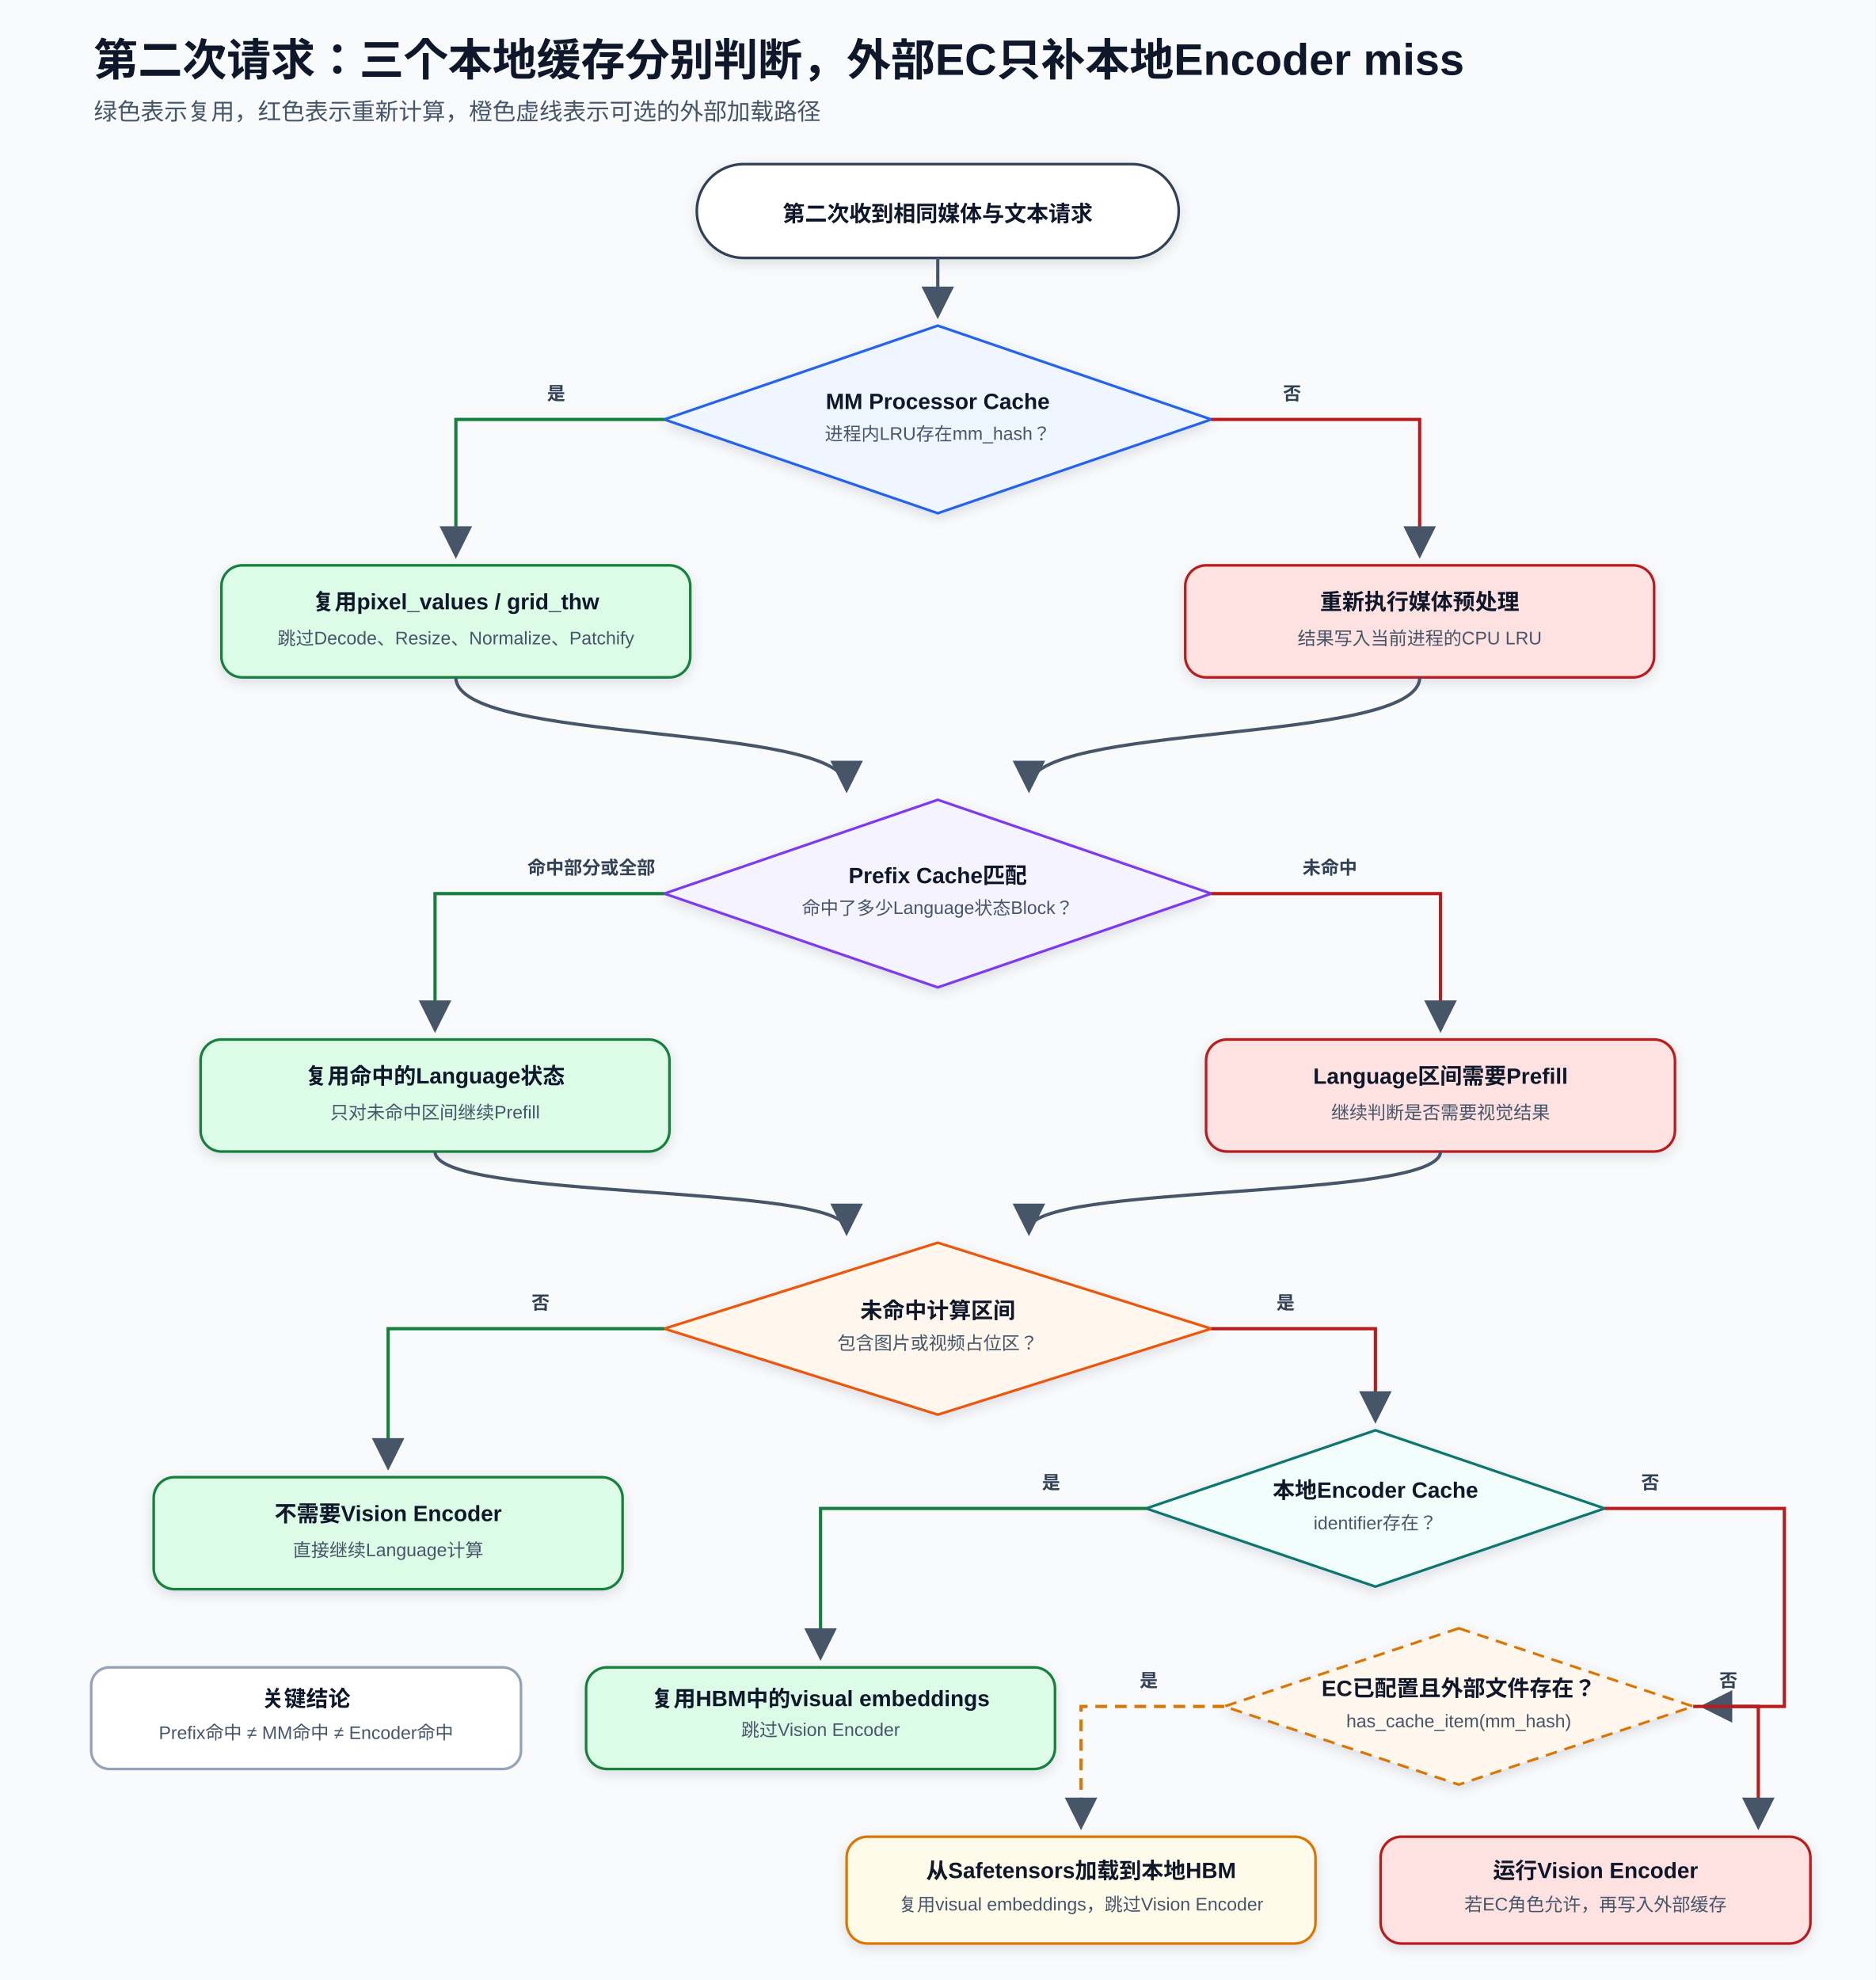
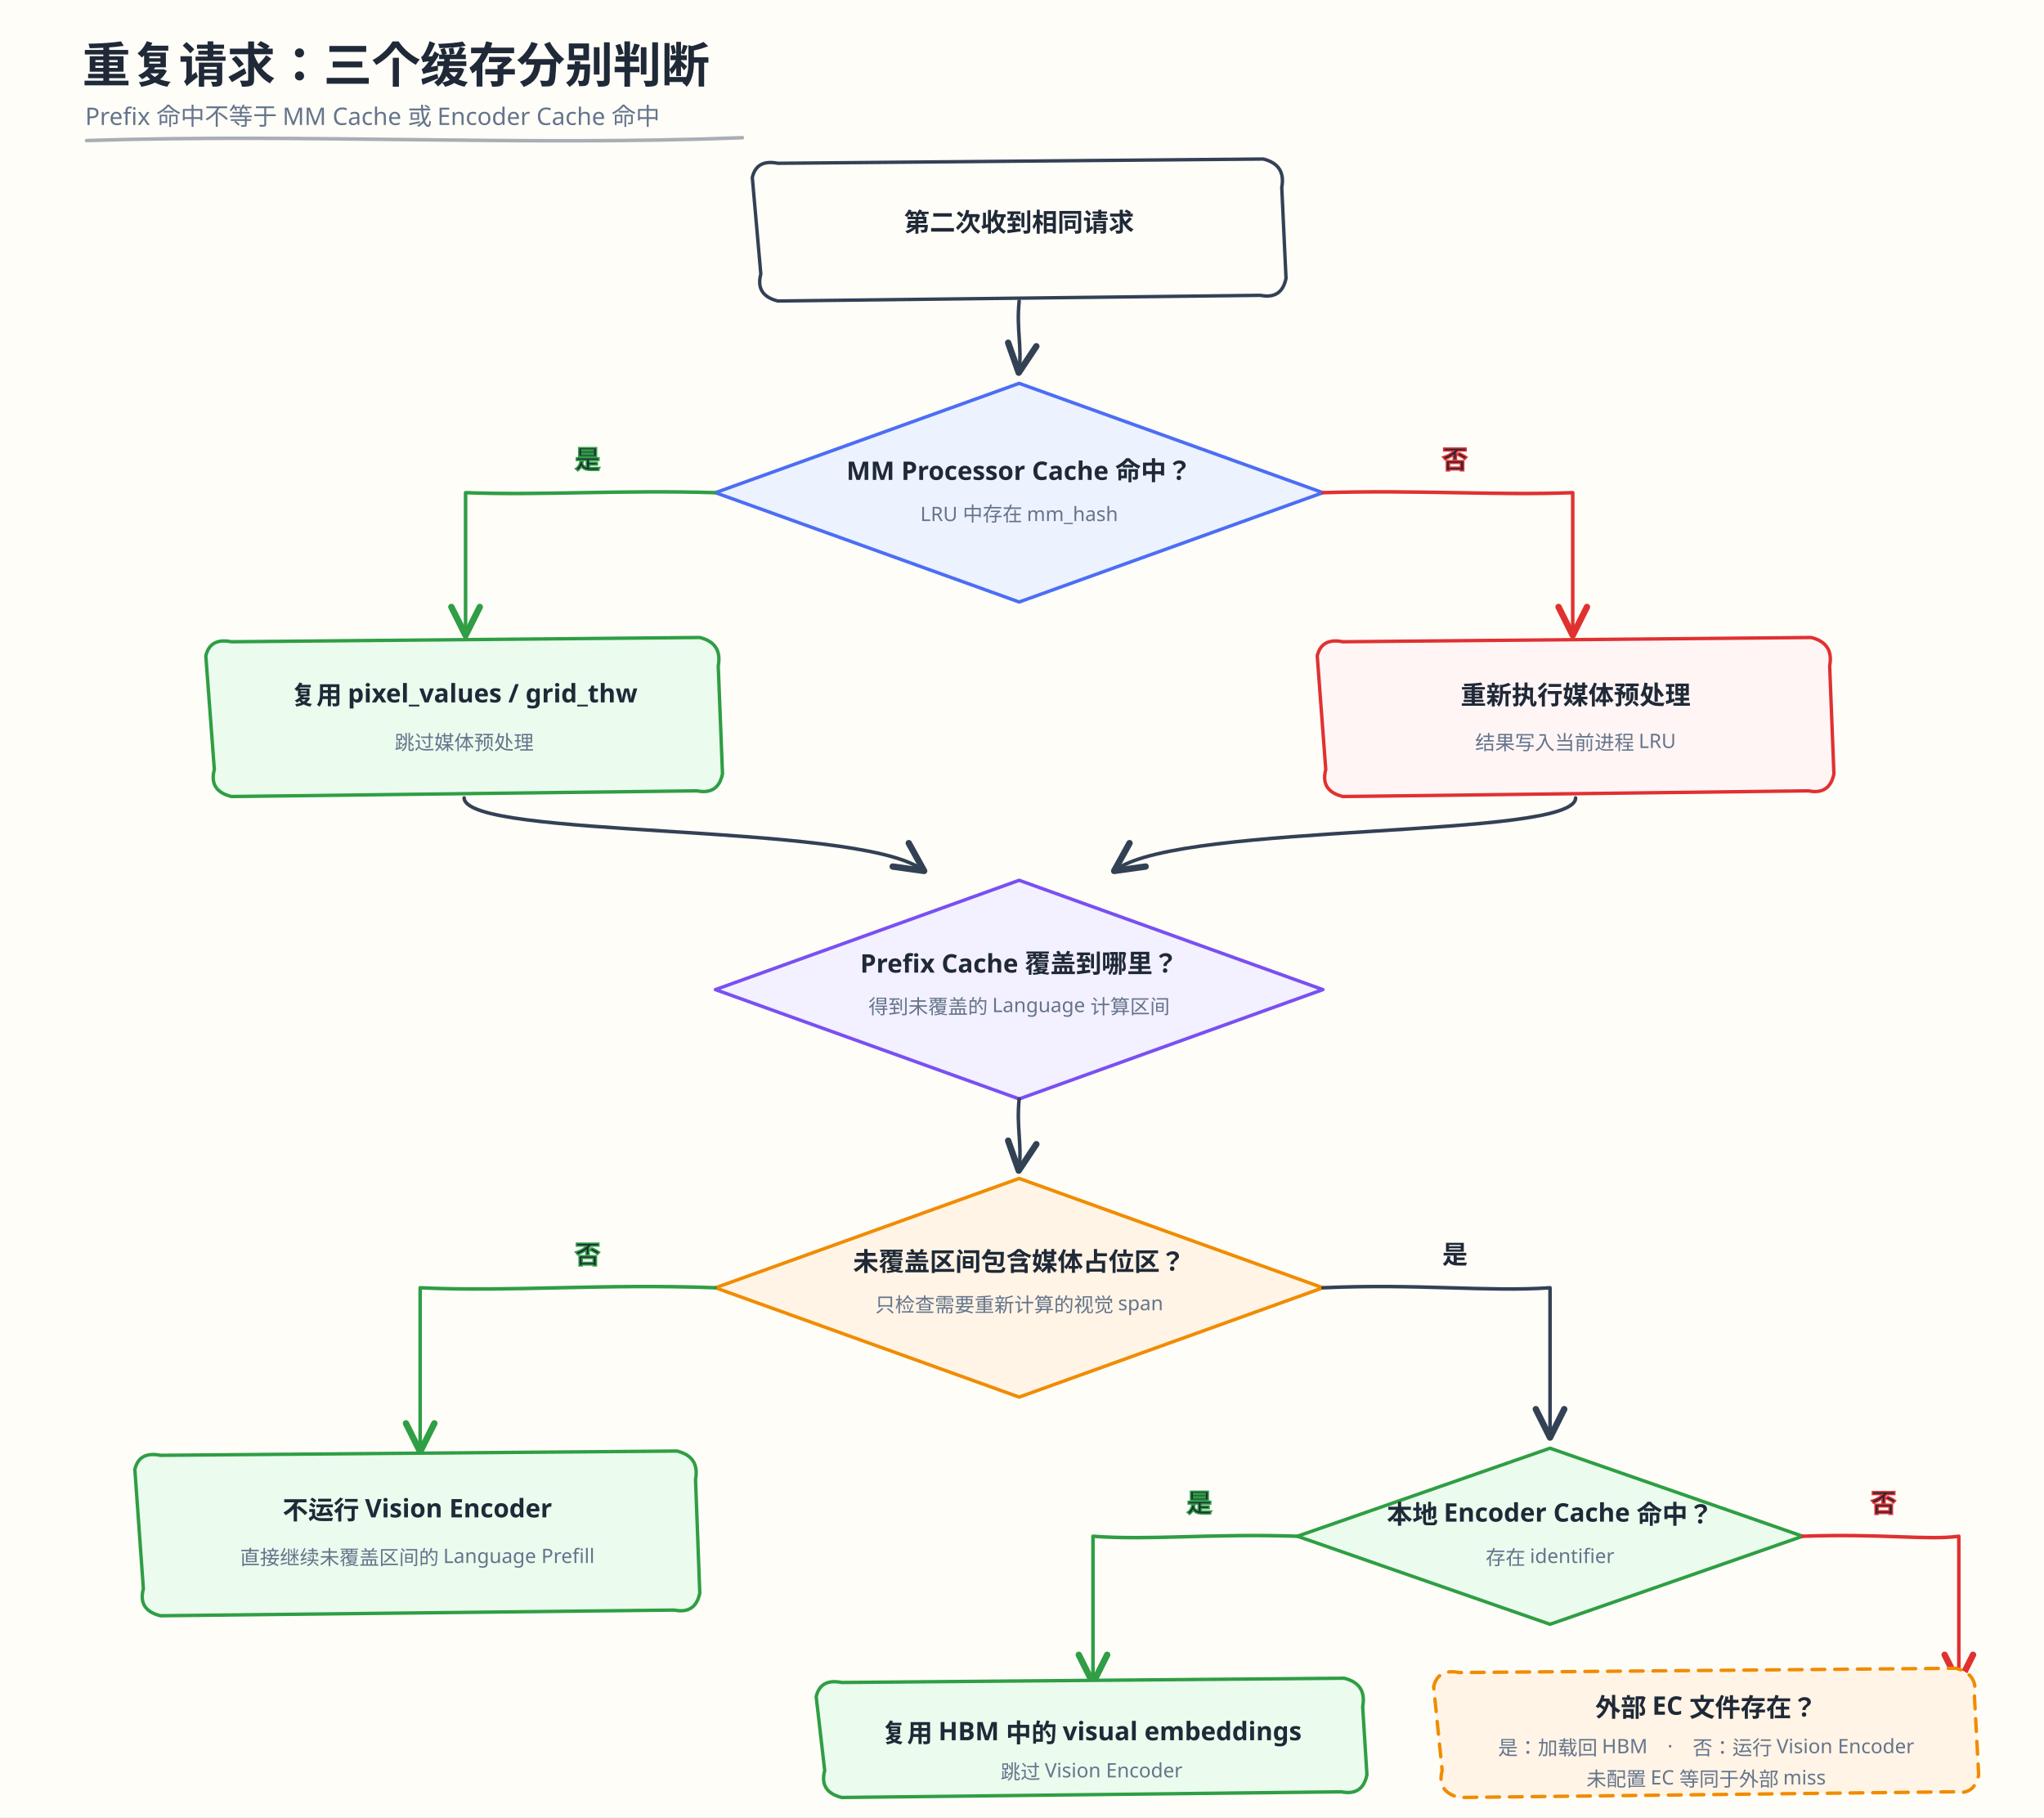
- <svg xmlns="http://www.w3.org/2000/svg" width="1440" height="1520" viewBox="0 0 1440 1520" role="img" aria-labelledby="title desc">
+ <svg xmlns="http://www.w3.org/2000/svg" width="1440" height="1280" viewBox="0 0 1440 1280" role="img" aria-labelledby="title desc">
  <defs>
    <marker id="arrow" markerWidth="10" markerHeight="10" refX="8" refY="5" orient="auto" markerUnits="strokeWidth">
-       <path d="M0,0 L10,5 L0,10 z" fill="#475569" />
+       <path d="M1 1 L9 5 L1 9" fill="none" stroke="#334155" stroke-width="1.8" stroke-linecap="round" stroke-linejoin="round" />
    </marker>
-     <filter id="shadow" x="-20%" y="-20%" width="140%" height="140%">
-       <feDropShadow dx="0" dy="3" stdDeviation="5" flood-color="#0f172a" flood-opacity="0.12" />
-     </filter>
+     <marker id="greenArrow" markerWidth="10" markerHeight="10" refX="8" refY="5" orient="auto" markerUnits="strokeWidth">
+       <path d="M1 1 L9 5 L1 9" fill="none" stroke="#2f9e44" stroke-width="1.8" stroke-linecap="round" stroke-linejoin="round" />
+     </marker>
+     <marker id="redArrow" markerWidth="10" markerHeight="10" refX="8" refY="5" orient="auto" markerUnits="strokeWidth">
+       <path d="M1 1 L9 5 L1 9" fill="none" stroke="#e03131" stroke-width="1.8" stroke-linecap="round" stroke-linejoin="round" />
+     </marker>
    <style>
-       text { font-family: Arial, 'Microsoft YaHei', sans-serif; fill: #0f172a; }
-       .title { font-size: 34px; font-weight: 700; }
-       .subtitle { font-size: 18px; fill: #475569; }
-       .label { font-size: 17px; font-weight: 700; }
-       .detail { font-size: 14px; fill: #475569; }
-       .edge { font-size: 14px; font-weight: 700; fill: #334155; }
-       .flow { fill: none; stroke: #475569; stroke-width: 2.5; marker-end: url(#arrow); }
-       .hit { fill: none; stroke: #15803d; stroke-width: 2.5; marker-end: url(#arrow); }
-       .miss { fill: none; stroke: #b91c1c; stroke-width: 2.5; marker-end: url(#arrow); }
-       .node { filter: url(#shadow); stroke-width: 2; }
+       text{font-family:'Segoe Print','Comic Sans MS','KaiTi',sans-serif;fill:#1f2937;font-weight:600}.body{font-family:'Microsoft YaHei','Segoe UI',sans-serif;font-weight:400}.title{font-size:34px}.sub{font-size:17px;fill:#64748b}.label{font-size:18px}.small{font-size:14px;fill:#64748b}.rough{fill:#fffdf8;stroke:#334155;stroke-width:2.4;stroke-linecap:round;stroke-linejoin:round}.blue{stroke:#4c6ef5}.green{stroke:#2f9e44}.orange{stroke:#f08c00}.purple{stroke:#7950f2}.red{stroke:#e03131}.bluefill{fill:#edf2ff}.greenfill{fill:#ebfbee}.orangefill{fill:#fff4e6}.purplefill{fill:#f3f0ff}.redfill{fill:#fff5f5}.line{fill:none;stroke:#334155;stroke-width:2.5;stroke-linecap:round;stroke-linejoin:round}.hit{fill:none;stroke:#2f9e44;stroke-width:2.5;stroke-linecap:round;stroke-linejoin:round}.miss{fill:none;stroke:#e03131;stroke-width:2.5;stroke-linecap:round;stroke-linejoin:round}.dash{stroke-dasharray:9 7}
    </style>
  </defs>
-   <rect width="1440" height="1520" fill="#f8fafc" />
-   <text x="72" y="58" class="title">第二次请求：三个本地缓存分别判断，外部EC只补本地Encoder miss</text>
-   <text x="72" y="92" class="subtitle">绿色表示复用，红色表示重新计算，橙色虚线表示可选的外部加载路径</text>
-   <g transform="translate(535,126)">
-     <rect class="node" width="370" height="72" rx="36" fill="#ffffff" stroke="#334155" />
-     <text x="185" y="44" text-anchor="middle" class="label">第二次收到相同媒体与文本请求</text>
-   </g>
-   <path class="flow" d="M720 198 V240" />
-   <g transform="translate(510,250)">
-     <path class="node" d="M210 0 L420 72 L210 144 L0 72 Z" fill="#eff6ff" stroke="#2563eb" />
-     <text x="210" y="64" text-anchor="middle" class="label">MM Processor Cache</text>
-     <text x="210" y="88" text-anchor="middle" class="detail">进程内LRU存在mm_hash？</text>
-   </g>
-   <path class="hit" d="M510 322 H350 V424" />
-   <text x="420" y="307" class="edge" fill="#15803d">是</text>
-   <g transform="translate(170,434)">
-     <rect class="node" width="360" height="86" rx="16" fill="#dcfce7" stroke="#15803d" />
-     <text x="180" y="34" text-anchor="middle" class="label">复用pixel_values / grid_thw</text>
-     <text x="180" y="61" text-anchor="middle" class="detail">跳过Decode、Resize、Normalize、Patchify</text>
-   </g>
-   <path class="miss" d="M930 322 H1090 V424" />
-   <text x="985" y="307" class="edge" fill="#b91c1c">否</text>
-   <g transform="translate(910,434)">
-     <rect class="node" width="360" height="86" rx="16" fill="#fee2e2" stroke="#b91c1c" />
-     <text x="180" y="34" text-anchor="middle" class="label">重新执行媒体预处理</text>
-     <text x="180" y="61" text-anchor="middle" class="detail">结果写入当前进程的CPU LRU</text>
-   </g>
-   <path class="flow" d="M350 520 C350 572 650 554 650 604" />
-   <path class="flow" d="M1090 520 C1090 572 790 554 790 604" />
-   <g transform="translate(510,614)">
-     <path class="node" d="M210 0 L420 72 L210 144 L0 72 Z" fill="#f5f3ff" stroke="#7c3aed" />
-     <text x="210" y="64" text-anchor="middle" class="label">Prefix Cache匹配</text>
-     <text x="210" y="88" text-anchor="middle" class="detail">命中了多少Language状态Block？</text>
-   </g>
-   <path class="hit" d="M510 686 H334 V788" />
-   <text x="405" y="671" class="edge" fill="#15803d">命中部分或全部</text>
-   <g transform="translate(154,798)">
-     <rect class="node" width="360" height="86" rx="16" fill="#dcfce7" stroke="#15803d" />
-     <text x="180" y="34" text-anchor="middle" class="label">复用命中的Language状态</text>
-     <text x="180" y="61" text-anchor="middle" class="detail">只对未命中区间继续Prefill</text>
-   </g>
-   <path class="miss" d="M930 686 H1106 V788" />
-   <text x="1000" y="671" class="edge" fill="#b91c1c">未命中</text>
-   <g transform="translate(926,798)">
-     <rect class="node" width="360" height="86" rx="16" fill="#fee2e2" stroke="#b91c1c" />
-     <text x="180" y="34" text-anchor="middle" class="label">Language区间需要Prefill</text>
-     <text x="180" y="61" text-anchor="middle" class="detail">继续判断是否需要视觉结果</text>
-   </g>
-   <path class="flow" d="M334 884 C334 922 650 908 650 944" />
-   <path class="flow" d="M1106 884 C1106 922 790 908 790 944" />
-   <g transform="translate(510,954)">
-     <path class="node" d="M210 0 L420 66 L210 132 L0 66 Z" fill="#fff7ed" stroke="#ea580c" />
-     <text x="210" y="58" text-anchor="middle" class="label">未命中计算区间</text>
-     <text x="210" y="82" text-anchor="middle" class="detail">包含图片或视频占位区？</text>
-   </g>
-   <path class="hit" d="M510 1020 H298 V1124" />
-   <text x="408" y="1005" class="edge" fill="#15803d">否</text>
-   <g transform="translate(118,1134)">
-     <rect class="node" width="360" height="86" rx="16" fill="#dcfce7" stroke="#15803d" />
-     <text x="180" y="34" text-anchor="middle" class="label">不需要Vision Encoder</text>
-     <text x="180" y="61" text-anchor="middle" class="detail">直接继续Language计算</text>
-   </g>
-   <path class="miss" d="M930 1020 H1056 V1088" />
-   <text x="980" y="1005" class="edge" fill="#b91c1c">是</text>
-   <g transform="translate(880,1098)">
-     <path class="node" d="M176 0 L352 60 L176 120 L0 60 Z" fill="#f0fdfa" stroke="#0f766e" />
-     <text x="176" y="52" text-anchor="middle" class="label">本地Encoder Cache</text>
-     <text x="176" y="76" text-anchor="middle" class="detail">identifier存在？</text>
-   </g>
-   <path class="hit" d="M880 1158 H630 V1270" />
-   <text x="800" y="1143" class="edge" fill="#15803d">是</text>
-   <g transform="translate(450,1280)">
-     <rect class="node" width="360" height="78" rx="16" fill="#dcfce7" stroke="#15803d" />
-     <text x="180" y="30" text-anchor="middle" class="label">复用HBM中的visual embeddings</text>
-     <text x="180" y="53" text-anchor="middle" class="detail">跳过Vision Encoder</text>
-   </g>
-   <path class="miss" d="M1232 1158 H1370 V1310 H1310" />
-   <text x="1260" y="1143" class="edge" fill="#b91c1c">否</text>
-   <g transform="translate(940,1250)">
-     <path class="node" d="M180 0 L360 60 L180 120 L0 60 Z" fill="#fff7ed" stroke="#d97706" stroke-dasharray="9 6" />
-     <text x="180" y="52" text-anchor="middle" class="label">EC已配置且外部文件存在？</text>
-     <text x="180" y="76" text-anchor="middle" class="detail">has_cache_item(mm_hash)</text>
-   </g>
-   <path d="M940 1310 H830 V1400" fill="none" stroke="#d97706" stroke-width="2.5" stroke-dasharray="9 6" marker-end="url(#arrow)" />
-   <text x="875" y="1295" class="edge" fill="#d97706">是</text>
-   <g transform="translate(650,1410)">
-     <rect class="node" width="360" height="82" rx="16" fill="#fffbeb" stroke="#d97706" />
-     <text x="180" y="32" text-anchor="middle" class="label">从Safetensors加载到本地HBM</text>
-     <text x="180" y="57" text-anchor="middle" class="detail">复用visual embeddings，跳过Vision Encoder</text>
-   </g>
-   <path d="M1300 1310 H1350 V1400" fill="none" stroke="#b91c1c" stroke-width="2.5" marker-end="url(#arrow)" />
-   <text x="1320" y="1295" class="edge" fill="#b91c1c">否</text>
-   <g transform="translate(1060,1410)">
-     <rect class="node" width="330" height="82" rx="16" fill="#fee2e2" stroke="#b91c1c" />
-     <text x="165" y="32" text-anchor="middle" class="label">运行Vision Encoder</text>
-     <text x="165" y="57" text-anchor="middle" class="detail">若EC角色允许，再写入外部缓存</text>
-   </g>
-   <g transform="translate(70,1280)">
-     <rect width="330" height="78" rx="14" fill="#ffffff" stroke="#94a3b8" stroke-width="2" />
-     <text x="165" y="30" text-anchor="middle" class="label">关键结论</text>
-     <text x="165" y="55" text-anchor="middle" class="detail">Prefix命中 ≠ MM命中 ≠ Encoder命中</text>
-   </g>
+   <rect width="1440" height="1280" fill="#fffdf8" />
+   <text x="58" y="58" class="title">重复请求：三个缓存分别判断</text>
+   <text x="60" y="88" class="sub body">Prefix 命中不等于 MM Cache 或 Encoder Cache 命中</text>
+   <path d="M61 99 C214 94 368 103 523 97" class="line purple" opacity=".42" />
+   <path d="M530 125 Q533 112 548 115 L890 112 Q906 116 903 132 L906 196 Q903 211 888 208 L548 212 Q532 208 536 193 Z" class="rough" />
+   <text x="718" y="163" text-anchor="middle" class="label">第二次收到相同请求</text>
+   <path d="M718 212 C716 232 720 244 718 260" class="line" marker-end="url(#arrow)" />
+   <path d="M718 270 L932 347 L718 424 L504 347 Z" class="rough blue bluefill" />
+   <text x="718" y="338" text-anchor="middle" class="label">MM Processor Cache 命中？</text>
+   <text x="718" y="367" text-anchor="middle" class="small body">LRU 中存在 mm_hash</text>
+   <path d="M504 347 C437 345 382 349 328 347 V445" class="hit" marker-end="url(#greenArrow)" />
+   <text x="405" y="330" class="label green">是</text>
+   <path d="M932 347 C999 345 1054 349 1108 347 V445" class="miss" marker-end="url(#redArrow)" />
+   <text x="1016" y="330" class="label red">否</text>
+   <path d="M145 462 Q148 449 163 452 L493 449 Q509 453 506 469 L509 545 Q506 560 491 557 L163 561 Q147 557 151 542 Z" class="rough green greenfill" />
+   <text x="327" y="496" text-anchor="middle" class="label">复用 pixel_values / grid_thw</text>
+   <text x="327" y="528" text-anchor="middle" class="small body">跳过媒体预处理</text>
+   <path d="M928 462 Q931 449 946 452 L1276 449 Q1292 453 1289 469 L1292 545 Q1289 560 1274 557 L946 561 Q930 557 934 542 Z" class="rough red redfill" />
+   <text x="1110" y="496" text-anchor="middle" class="label">重新执行媒体预处理</text>
+   <text x="1110" y="528" text-anchor="middle" class="small body">结果写入当前进程 LRU</text>
+   <path d="M327 562 C328 591 601 579 649 612" class="line" marker-end="url(#arrow)" />
+   <path d="M1110 562 C1110 591 835 579 787 612" class="line" marker-end="url(#arrow)" />
+   <path d="M718 620 L932 697 L718 774 L504 697 Z" class="rough purple purplefill" />
+   <text x="718" y="685" text-anchor="middle" class="label">Prefix Cache 覆盖到哪里？</text>
+   <text x="718" y="714" text-anchor="middle" class="small body">得到未覆盖的 Language 计算区间</text>
+   <path d="M718 774 C716 794 720 806 718 822" class="line" marker-end="url(#arrow)" />
+   <path d="M718 830 L932 907 L718 984 L504 907 Z" class="rough orange orangefill" />
+   <text x="718" y="895" text-anchor="middle" class="label">未覆盖区间包含媒体占位区？</text>
+   <text x="718" y="924" text-anchor="middle" class="small body">只检查需要重新计算的视觉 span</text>
+   <path d="M504 907 C425 904 359 910 296 907 V1020" class="hit" marker-end="url(#greenArrow)" />
+   <text x="405" y="890" class="label green">否</text>
+   <path d="M932 907 C999 904 1048 910 1092 907 V1010" class="line" marker-end="url(#arrow)" />
+   <text x="1016" y="890" class="label">是</text>
+   <path d="M95 1035 Q98 1022 113 1025 L477 1022 Q493 1026 490 1042 L493 1122 Q490 1137 475 1134 L113 1138 Q97 1134 101 1119 Z" class="rough green greenfill" />
+   <text x="294" y="1070" text-anchor="middle" class="label">不运行 Vision Encoder</text>
+   <text x="294" y="1102" text-anchor="middle" class="small body">直接继续未覆盖区间的 Language Prefill</text>
+   <path d="M1092 1020 L1270 1082 L1092 1144 L914 1082 Z" class="rough green greenfill" />
+   <text x="1092" y="1073" text-anchor="middle" class="label">本地 Encoder Cache 命中？</text>
+   <text x="1092" y="1102" text-anchor="middle" class="small body">存在 identifier</text>
+   <path d="M914 1082 C853 1080 810 1085 770 1082 V1183" class="hit" marker-end="url(#greenArrow)" />
+   <text x="836" y="1065" class="label green">是</text>
+   <path d="M1270 1082 C1326 1080 1358 1085 1380 1082 V1183" class="miss" marker-end="url(#redArrow)" />
+   <text x="1318" y="1065" class="label red">否</text>
+   <path d="M575 1195 Q578 1182 593 1185 L947 1182 Q963 1186 960 1202 L963 1250 Q960 1265 945 1262 L593 1266 Q577 1262 581 1247 Z" class="rough green greenfill" />
+   <text x="769" y="1227" text-anchor="middle" class="label">复用 HBM 中的 visual embeddings</text>
+   <text x="769" y="1253" text-anchor="middle" class="small body">跳过 Vision Encoder</text>
+   <path d="M1010 1188 Q1013 1175 1028 1178 L1378 1175 Q1394 1179 1391 1195 L1394 1250 Q1391 1265 1376 1262 L1028 1266 Q1012 1262 1016 1247 Z" class="rough orange orangefill dash" />
+   <text x="1202" y="1209" text-anchor="middle" class="label">外部 EC 文件存在？</text>
+   <text x="1202" y="1236" text-anchor="middle" class="small body">是：加载回 HBM　·　否：运行 Vision Encoder</text>
+   <text x="1202" y="1258" text-anchor="middle" class="small body">未配置 EC 等同于外部 miss</text>
</svg>
